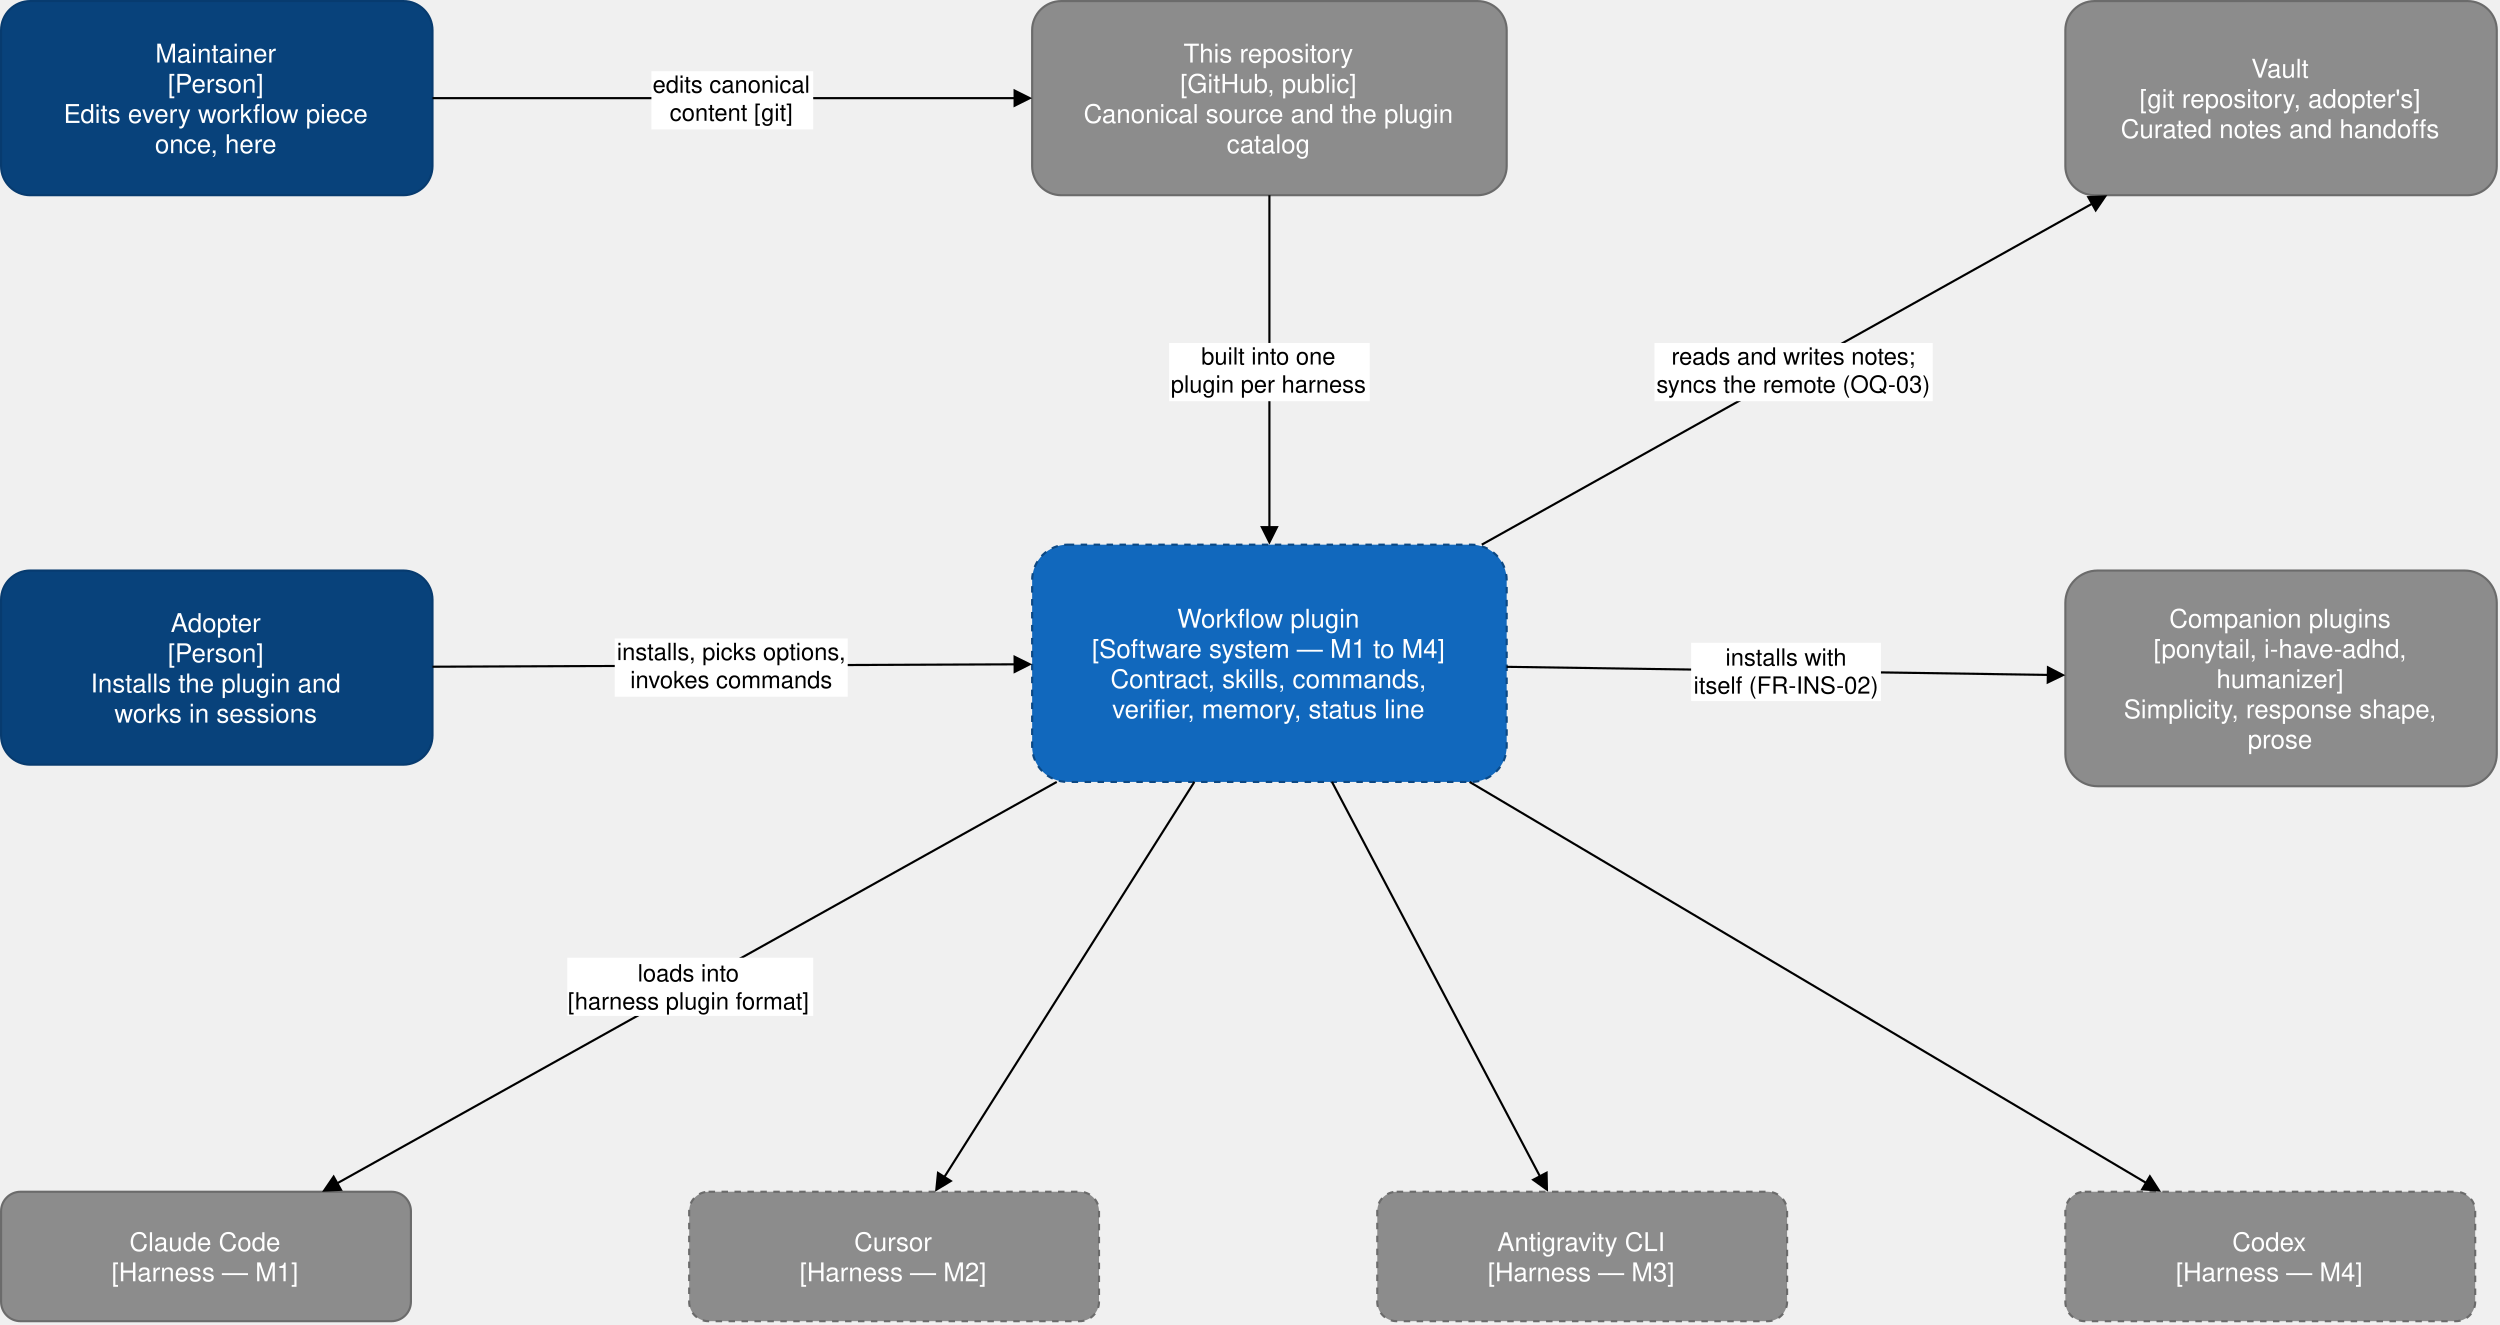
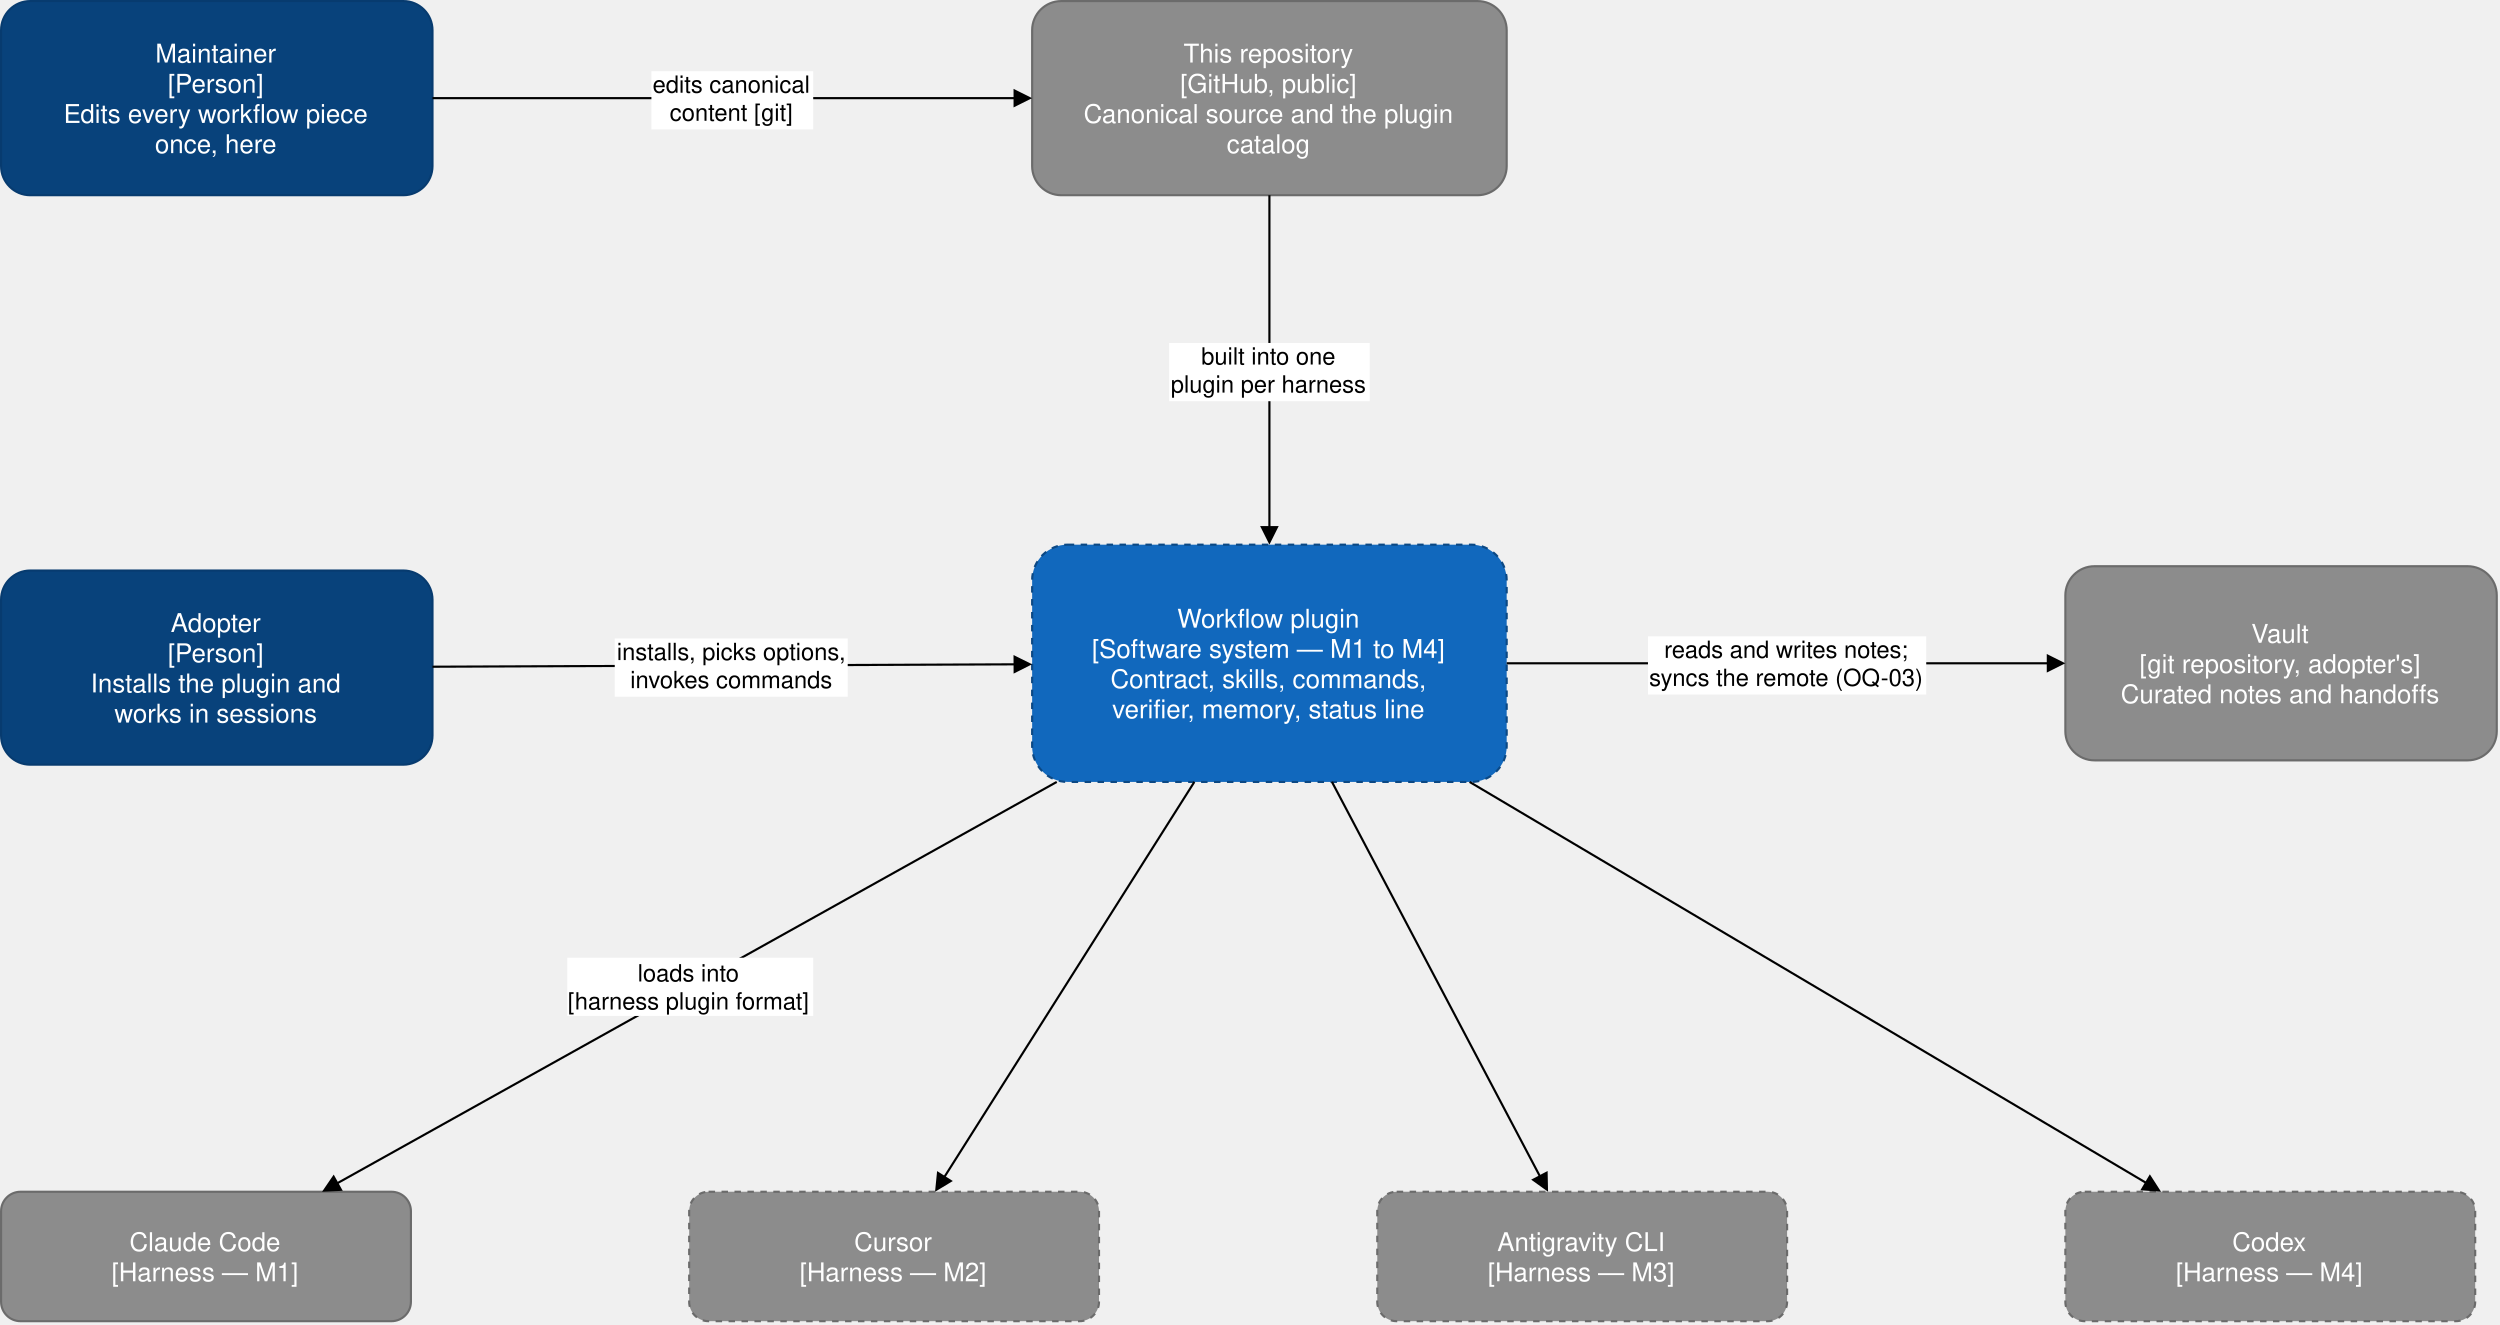
- <svg xmlns="http://www.w3.org/2000/svg" style="background: transparent; background-color: transparent; color-scheme: light;" version="1.1" width="1159px" height="614px" viewBox="0 0 1159 614" content="&lt;mxfile host=&quot;Electron&quot;&gt;&#10;  &lt;diagram name=&quot;Page-1&quot; id=&quot;0&quot;&gt;&#10;    &lt;mxGraphModel dx=&quot;-602&quot; dy=&quot;-189&quot; grid=&quot;0&quot; gridSize=&quot;10&quot; guides=&quot;1&quot; tooltips=&quot;1&quot; connect=&quot;1&quot; arrows=&quot;1&quot; fold=&quot;0&quot; page=&quot;0&quot; pageScale=&quot;1&quot; pageWidth=&quot;850&quot; pageHeight=&quot;1100&quot; background=&quot;#ffffff&quot; math=&quot;0&quot; shadow=&quot;0&quot;&gt;&#10;      &lt;root&gt;&#10;        &lt;mxCell id=&quot;0&quot; /&gt;&#10;        &lt;mxCell id=&quot;1&quot; parent=&quot;0&quot; /&gt;&#10;        &lt;mxCell id=&quot;c2&quot; parent=&quot;1&quot; style=&quot;rounded=1;fillColor=#08427b;fontColor=#ffffff;strokeColor=#073b6f;fontSize=12;html=0;&quot; value=&quot;Maintainer&amp;#xa;[Person]&amp;#xa;Edits every workflow piece&amp;#xa;once, here&quot; vertex=&quot;1&quot;&gt;&#10;          &lt;mxGeometry height=&quot;90&quot; width=&quot;200&quot; y=&quot;24&quot; as=&quot;geometry&quot; /&gt;&#10;        &lt;/mxCell&gt;&#10;        &lt;mxCell id=&quot;c3&quot; parent=&quot;1&quot; style=&quot;rounded=1;fillColor=#08427b;fontColor=#ffffff;strokeColor=#073b6f;fontSize=12;html=0;&quot; value=&quot;Adopter&amp;#xa;[Person]&amp;#xa;Installs the plugin and&amp;#xa;works in sessions&quot; vertex=&quot;1&quot;&gt;&#10;          &lt;mxGeometry height=&quot;90&quot; width=&quot;200&quot; y=&quot;288&quot; as=&quot;geometry&quot; /&gt;&#10;        &lt;/mxCell&gt;&#10;        &lt;mxCell id=&quot;c4&quot; parent=&quot;1&quot; style=&quot;rounded=1;fillColor=#8c8c8c;fontColor=#ffffff;strokeColor=#6b6b6b;fontSize=12;html=0;&quot; value=&quot;This repository&amp;#xa;[GitHub, public]&amp;#xa;Canonical source and the plugin&amp;#xa;catalog&quot; vertex=&quot;1&quot;&gt;&#10;          &lt;mxGeometry height=&quot;90&quot; width=&quot;220&quot; x=&quot;478&quot; y=&quot;24&quot; as=&quot;geometry&quot; /&gt;&#10;        &lt;/mxCell&gt;&#10;        &lt;mxCell id=&quot;c5&quot; parent=&quot;1&quot; style=&quot;rounded=1;fillColor=#1168bd;fontColor=#ffffff;strokeColor=#0b4884;fontSize=12;dashed=1;html=0;&quot; value=&quot;Workflow plugin&amp;#xa;[Software system — M1 to M4]&amp;#xa;Contract, skills, commands,&amp;#xa;verifier, memory, status line&quot; vertex=&quot;1&quot;&gt;&#10;          &lt;mxGeometry height=&quot;110&quot; width=&quot;220&quot; x=&quot;478&quot; y=&quot;276&quot; as=&quot;geometry&quot; /&gt;&#10;        &lt;/mxCell&gt;&#10;        &lt;mxCell id=&quot;c6&quot; parent=&quot;1&quot; style=&quot;rounded=1;fillColor=#8c8c8c;fontColor=#ffffff;strokeColor=#6b6b6b;fontSize=12;html=0;&quot; value=&quot;Claude Code&amp;#xa;[Harness — M1]&quot; vertex=&quot;1&quot;&gt;&#10;          &lt;mxGeometry height=&quot;60&quot; width=&quot;190&quot; y=&quot;576&quot; as=&quot;geometry&quot; /&gt;&#10;        &lt;/mxCell&gt;&#10;        &lt;mxCell id=&quot;c7&quot; parent=&quot;1&quot; style=&quot;rounded=1;fillColor=#8c8c8c;fontColor=#ffffff;strokeColor=#6b6b6b;fontSize=12;dashed=1;html=0;&quot; value=&quot;Cursor&amp;#xa;[Harness — M2]&quot; vertex=&quot;1&quot;&gt;&#10;          &lt;mxGeometry height=&quot;60&quot; width=&quot;190&quot; x=&quot;319&quot; y=&quot;576&quot; as=&quot;geometry&quot; /&gt;&#10;        &lt;/mxCell&gt;&#10;        &lt;mxCell id=&quot;c8&quot; parent=&quot;1&quot; style=&quot;rounded=1;fillColor=#8c8c8c;fontColor=#ffffff;strokeColor=#6b6b6b;fontSize=12;dashed=1;html=0;&quot; value=&quot;Antigravity CLI&amp;#xa;[Harness — M3]&quot; vertex=&quot;1&quot;&gt;&#10;          &lt;mxGeometry height=&quot;60&quot; width=&quot;190&quot; x=&quot;638&quot; y=&quot;576&quot; as=&quot;geometry&quot; /&gt;&#10;        &lt;/mxCell&gt;&#10;        &lt;mxCell id=&quot;c9&quot; parent=&quot;1&quot; style=&quot;rounded=1;fillColor=#8c8c8c;fontColor=#ffffff;strokeColor=#6b6b6b;fontSize=12;dashed=1;html=0;&quot; value=&quot;Codex&amp;#xa;[Harness — M4]&quot; vertex=&quot;1&quot;&gt;&#10;          &lt;mxGeometry height=&quot;60&quot; width=&quot;190&quot; x=&quot;957&quot; y=&quot;576&quot; as=&quot;geometry&quot; /&gt;&#10;        &lt;/mxCell&gt;&#10;        &lt;mxCell id=&quot;c10&quot; parent=&quot;1&quot; style=&quot;rounded=1;fillColor=#8c8c8c;fontColor=#ffffff;strokeColor=#6b6b6b;fontSize=12;html=0;&quot; value=&quot;Companion plugins&amp;#xa;[ponytail, i-have-adhd,&amp;#xa;humanizer]&amp;#xa;Simplicity, response shape,&amp;#xa;prose&quot; vertex=&quot;1&quot;&gt;&#10;          &lt;mxGeometry height=&quot;100&quot; width=&quot;200&quot; x=&quot;957&quot; y=&quot;288&quot; as=&quot;geometry&quot; /&gt;&#10;        &lt;/mxCell&gt;&#10;        &lt;mxCell id=&quot;c11&quot; parent=&quot;1&quot; style=&quot;rounded=1;fillColor=#8c8c8c;fontColor=#ffffff;strokeColor=#6b6b6b;fontSize=12;html=0;&quot; value=&quot;Vault&amp;#xa;[git repository, adopter&amp;#39;s]&amp;#xa;Curated notes and handoffs&quot; vertex=&quot;1&quot;&gt;&#10;          &lt;mxGeometry height=&quot;90&quot; width=&quot;200&quot; x=&quot;957&quot; y=&quot;24&quot; as=&quot;geometry&quot; /&gt;&#10;        &lt;/mxCell&gt;&#10;        &lt;mxCell id=&quot;c12&quot; edge=&quot;1&quot; parent=&quot;1&quot; source=&quot;c2&quot; style=&quot;endArrow=block;endFill=1;html=0;fontSize=11;labelBackgroundColor=#ffffff;&quot; target=&quot;c4&quot; value=&quot;edits canonical&amp;#xa;content [git]&quot;&gt;&#10;          &lt;mxGeometry relative=&quot;1&quot; as=&quot;geometry&quot; /&gt;&#10;        &lt;/mxCell&gt;&#10;        &lt;mxCell id=&quot;c13&quot; edge=&quot;1&quot; parent=&quot;1&quot; source=&quot;c3&quot; style=&quot;endArrow=block;endFill=1;html=0;fontSize=11;labelBackgroundColor=#ffffff;&quot; target=&quot;c5&quot; value=&quot;installs, picks options,&amp;#xa;invokes commands&quot;&gt;&#10;          &lt;mxGeometry relative=&quot;1&quot; as=&quot;geometry&quot; /&gt;&#10;        &lt;/mxCell&gt;&#10;        &lt;mxCell id=&quot;c14&quot; edge=&quot;1&quot; parent=&quot;1&quot; source=&quot;c4&quot; style=&quot;endArrow=block;endFill=1;html=0;fontSize=11;labelBackgroundColor=#ffffff;&quot; target=&quot;c5&quot; value=&quot;built into one&amp;#xa;plugin per harness&quot;&gt;&#10;          &lt;mxGeometry relative=&quot;1&quot; as=&quot;geometry&quot; /&gt;&#10;        &lt;/mxCell&gt;&#10;        &lt;mxCell id=&quot;c15&quot; edge=&quot;1&quot; parent=&quot;1&quot; source=&quot;c5&quot; style=&quot;endArrow=block;endFill=1;html=0;fontSize=11;labelBackgroundColor=#ffffff;&quot; target=&quot;c6&quot; value=&quot;loads into&amp;#xa;[harness plugin format]&quot;&gt;&#10;          &lt;mxGeometry relative=&quot;1&quot; as=&quot;geometry&quot; /&gt;&#10;        &lt;/mxCell&gt;&#10;        &lt;mxCell id=&quot;c16&quot; edge=&quot;1&quot; parent=&quot;1&quot; source=&quot;c5&quot; style=&quot;endArrow=block;endFill=1;html=0;fontSize=11;labelBackgroundColor=#ffffff;&quot; target=&quot;c7&quot; value=&quot;&quot;&gt;&#10;          &lt;mxGeometry relative=&quot;1&quot; as=&quot;geometry&quot; /&gt;&#10;        &lt;/mxCell&gt;&#10;        &lt;mxCell id=&quot;c17&quot; edge=&quot;1&quot; parent=&quot;1&quot; source=&quot;c5&quot; style=&quot;endArrow=block;endFill=1;html=0;fontSize=11;labelBackgroundColor=#ffffff;&quot; target=&quot;c8&quot; value=&quot;&quot;&gt;&#10;          &lt;mxGeometry relative=&quot;1&quot; as=&quot;geometry&quot; /&gt;&#10;        &lt;/mxCell&gt;&#10;        &lt;mxCell id=&quot;c18&quot; edge=&quot;1&quot; parent=&quot;1&quot; source=&quot;c5&quot; style=&quot;endArrow=block;endFill=1;html=0;fontSize=11;labelBackgroundColor=#ffffff;&quot; target=&quot;c9&quot; value=&quot;&quot;&gt;&#10;          &lt;mxGeometry relative=&quot;1&quot; as=&quot;geometry&quot; /&gt;&#10;        &lt;/mxCell&gt;&#10;        &lt;mxCell id=&quot;c19&quot; edge=&quot;1&quot; parent=&quot;1&quot; source=&quot;c5&quot; style=&quot;endArrow=block;endFill=1;html=0;fontSize=11;labelBackgroundColor=#ffffff;&quot; target=&quot;c10&quot; value=&quot;installs with&amp;#xa;itself (FR-INS-02)&quot;&gt;&#10;          &lt;mxGeometry relative=&quot;1&quot; as=&quot;geometry&quot; /&gt;&#10;        &lt;/mxCell&gt;&#10;        &lt;mxCell id=&quot;c20&quot; edge=&quot;1&quot; parent=&quot;1&quot; source=&quot;c5&quot; style=&quot;endArrow=block;endFill=1;html=0;fontSize=11;labelBackgroundColor=#ffffff;&quot; target=&quot;c11&quot; value=&quot;reads and writes notes;&amp;#xa;syncs the remote (OQ-03)&quot;&gt;&#10;          &lt;mxGeometry relative=&quot;1&quot; as=&quot;geometry&quot; /&gt;&#10;        &lt;/mxCell&gt;&#10;      &lt;/root&gt;&#10;    &lt;/mxGraphModel&gt;&#10;  &lt;/diagram&gt;&#10;&lt;/mxfile&gt;&#10;">
+ <svg xmlns="http://www.w3.org/2000/svg" style="background: transparent; background-color: transparent; color-scheme: light;" version="1.1" width="1159px" height="614px" viewBox="0 0 1159 614" id="ge-svg-hb1WyORhxck95aqzEWlA" content="&lt;mxfile host=&quot;Electron&quot;&gt;&#10;  &lt;diagram name=&quot;Page-1&quot; id=&quot;0&quot;&gt;&#10;    &lt;mxGraphModel grid=&quot;0&quot; gridSize=&quot;10&quot; guides=&quot;1&quot; tooltips=&quot;1&quot; connect=&quot;1&quot; arrows=&quot;1&quot; fold=&quot;0&quot; page=&quot;0&quot; pageScale=&quot;1&quot; pageWidth=&quot;850&quot; pageHeight=&quot;1100&quot; background=&quot;#ffffff&quot; math=&quot;0&quot; shadow=&quot;0&quot;&gt;&#10;      &lt;root&gt;&#10;        &lt;mxCell id=&quot;0&quot; /&gt;&#10;        &lt;mxCell id=&quot;1&quot; parent=&quot;0&quot; /&gt;&#10;        &lt;mxCell id=&quot;c2&quot; parent=&quot;1&quot; style=&quot;rounded=1;fillColor=#08427b;fontColor=#ffffff;strokeColor=#073b6f;fontSize=12;html=0;&quot; value=&quot;Maintainer&amp;#xa;[Person]&amp;#xa;Edits every workflow piece&amp;#xa;once, here&quot; vertex=&quot;1&quot;&gt;&#10;          &lt;mxGeometry height=&quot;90&quot; width=&quot;200&quot; y=&quot;24&quot; as=&quot;geometry&quot; /&gt;&#10;        &lt;/mxCell&gt;&#10;        &lt;mxCell id=&quot;c3&quot; parent=&quot;1&quot; style=&quot;rounded=1;fillColor=#08427b;fontColor=#ffffff;strokeColor=#073b6f;fontSize=12;html=0;&quot; value=&quot;Adopter&amp;#xa;[Person]&amp;#xa;Installs the plugin and&amp;#xa;works in sessions&quot; vertex=&quot;1&quot;&gt;&#10;          &lt;mxGeometry height=&quot;90&quot; width=&quot;200&quot; y=&quot;288&quot; as=&quot;geometry&quot; /&gt;&#10;        &lt;/mxCell&gt;&#10;        &lt;mxCell id=&quot;c4&quot; parent=&quot;1&quot; style=&quot;rounded=1;fillColor=#8c8c8c;fontColor=#ffffff;strokeColor=#6b6b6b;fontSize=12;html=0;&quot; value=&quot;This repository&amp;#xa;[GitHub, public]&amp;#xa;Canonical source and the plugin&amp;#xa;catalog&quot; vertex=&quot;1&quot;&gt;&#10;          &lt;mxGeometry height=&quot;90&quot; width=&quot;220&quot; x=&quot;478&quot; y=&quot;24&quot; as=&quot;geometry&quot; /&gt;&#10;        &lt;/mxCell&gt;&#10;        &lt;mxCell id=&quot;c5&quot; parent=&quot;1&quot; style=&quot;rounded=1;fillColor=#1168bd;fontColor=#ffffff;strokeColor=#0b4884;fontSize=12;dashed=1;html=0;&quot; value=&quot;Workflow plugin&amp;#xa;[Software system — M1 to M4]&amp;#xa;Contract, skills, commands,&amp;#xa;verifier, memory, status line&quot; vertex=&quot;1&quot;&gt;&#10;          &lt;mxGeometry height=&quot;110&quot; width=&quot;220&quot; x=&quot;478&quot; y=&quot;276&quot; as=&quot;geometry&quot; /&gt;&#10;        &lt;/mxCell&gt;&#10;        &lt;mxCell id=&quot;c6&quot; parent=&quot;1&quot; style=&quot;rounded=1;fillColor=#8c8c8c;fontColor=#ffffff;strokeColor=#6b6b6b;fontSize=12;html=0;&quot; value=&quot;Claude Code&amp;#xa;[Harness — M1]&quot; vertex=&quot;1&quot;&gt;&#10;          &lt;mxGeometry height=&quot;60&quot; width=&quot;190&quot; y=&quot;576&quot; as=&quot;geometry&quot; /&gt;&#10;        &lt;/mxCell&gt;&#10;        &lt;mxCell id=&quot;c7&quot; parent=&quot;1&quot; style=&quot;rounded=1;fillColor=#8c8c8c;fontColor=#ffffff;strokeColor=#6b6b6b;fontSize=12;dashed=1;html=0;&quot; value=&quot;Cursor&amp;#xa;[Harness — M2]&quot; vertex=&quot;1&quot;&gt;&#10;          &lt;mxGeometry height=&quot;60&quot; width=&quot;190&quot; x=&quot;319&quot; y=&quot;576&quot; as=&quot;geometry&quot; /&gt;&#10;        &lt;/mxCell&gt;&#10;        &lt;mxCell id=&quot;c8&quot; parent=&quot;1&quot; style=&quot;rounded=1;fillColor=#8c8c8c;fontColor=#ffffff;strokeColor=#6b6b6b;fontSize=12;dashed=1;html=0;&quot; value=&quot;Antigravity CLI&amp;#xa;[Harness — M3]&quot; vertex=&quot;1&quot;&gt;&#10;          &lt;mxGeometry height=&quot;60&quot; width=&quot;190&quot; x=&quot;638&quot; y=&quot;576&quot; as=&quot;geometry&quot; /&gt;&#10;        &lt;/mxCell&gt;&#10;        &lt;mxCell id=&quot;c9&quot; parent=&quot;1&quot; style=&quot;rounded=1;fillColor=#8c8c8c;fontColor=#ffffff;strokeColor=#6b6b6b;fontSize=12;dashed=1;html=0;&quot; value=&quot;Codex&amp;#xa;[Harness — M4]&quot; vertex=&quot;1&quot;&gt;&#10;          &lt;mxGeometry height=&quot;60&quot; width=&quot;190&quot; x=&quot;957&quot; y=&quot;576&quot; as=&quot;geometry&quot; /&gt;&#10;        &lt;/mxCell&gt;&#10;        &lt;mxCell id=&quot;c11&quot; parent=&quot;1&quot; style=&quot;rounded=1;fillColor=#8c8c8c;fontColor=#ffffff;strokeColor=#6b6b6b;fontSize=12;html=0;&quot; value=&quot;Vault&amp;#xa;[git repository, adopter&amp;#39;s]&amp;#xa;Curated notes and handoffs&quot; vertex=&quot;1&quot;&gt;&#10;          &lt;mxGeometry height=&quot;90&quot; width=&quot;200&quot; x=&quot;957&quot; y=&quot;286&quot; as=&quot;geometry&quot; /&gt;&#10;        &lt;/mxCell&gt;&#10;        &lt;mxCell id=&quot;c12&quot; edge=&quot;1&quot; parent=&quot;1&quot; source=&quot;c2&quot; style=&quot;endArrow=block;endFill=1;html=0;fontSize=11;labelBackgroundColor=#ffffff;&quot; target=&quot;c4&quot; value=&quot;edits canonical&amp;#xa;content [git]&quot;&gt;&#10;          &lt;mxGeometry relative=&quot;1&quot; as=&quot;geometry&quot; /&gt;&#10;        &lt;/mxCell&gt;&#10;        &lt;mxCell id=&quot;c13&quot; edge=&quot;1&quot; parent=&quot;1&quot; source=&quot;c3&quot; style=&quot;endArrow=block;endFill=1;html=0;fontSize=11;labelBackgroundColor=#ffffff;&quot; target=&quot;c5&quot; value=&quot;installs, picks options,&amp;#xa;invokes commands&quot;&gt;&#10;          &lt;mxGeometry relative=&quot;1&quot; as=&quot;geometry&quot; /&gt;&#10;        &lt;/mxCell&gt;&#10;        &lt;mxCell id=&quot;c14&quot; edge=&quot;1&quot; parent=&quot;1&quot; source=&quot;c4&quot; style=&quot;endArrow=block;endFill=1;html=0;fontSize=11;labelBackgroundColor=#ffffff;&quot; target=&quot;c5&quot; value=&quot;built into one&amp;#xa;plugin per harness&quot;&gt;&#10;          &lt;mxGeometry relative=&quot;1&quot; as=&quot;geometry&quot; /&gt;&#10;        &lt;/mxCell&gt;&#10;        &lt;mxCell id=&quot;c15&quot; edge=&quot;1&quot; parent=&quot;1&quot; source=&quot;c5&quot; style=&quot;endArrow=block;endFill=1;html=0;fontSize=11;labelBackgroundColor=#ffffff;&quot; target=&quot;c6&quot; value=&quot;loads into&amp;#xa;[harness plugin format]&quot;&gt;&#10;          &lt;mxGeometry relative=&quot;1&quot; as=&quot;geometry&quot; /&gt;&#10;        &lt;/mxCell&gt;&#10;        &lt;mxCell id=&quot;c16&quot; edge=&quot;1&quot; parent=&quot;1&quot; source=&quot;c5&quot; style=&quot;endArrow=block;endFill=1;html=0;fontSize=11;labelBackgroundColor=#ffffff;&quot; target=&quot;c7&quot; value=&quot;&quot;&gt;&#10;          &lt;mxGeometry relative=&quot;1&quot; as=&quot;geometry&quot; /&gt;&#10;        &lt;/mxCell&gt;&#10;        &lt;mxCell id=&quot;c17&quot; edge=&quot;1&quot; parent=&quot;1&quot; source=&quot;c5&quot; style=&quot;endArrow=block;endFill=1;html=0;fontSize=11;labelBackgroundColor=#ffffff;&quot; target=&quot;c8&quot; value=&quot;&quot;&gt;&#10;          &lt;mxGeometry relative=&quot;1&quot; as=&quot;geometry&quot; /&gt;&#10;        &lt;/mxCell&gt;&#10;        &lt;mxCell id=&quot;c18&quot; edge=&quot;1&quot; parent=&quot;1&quot; source=&quot;c5&quot; style=&quot;endArrow=block;endFill=1;html=0;fontSize=11;labelBackgroundColor=#ffffff;&quot; target=&quot;c9&quot; value=&quot;&quot;&gt;&#10;          &lt;mxGeometry relative=&quot;1&quot; as=&quot;geometry&quot; /&gt;&#10;        &lt;/mxCell&gt;&#10;        &lt;mxCell id=&quot;c20&quot; edge=&quot;1&quot; parent=&quot;1&quot; source=&quot;c5&quot; style=&quot;endArrow=block;endFill=1;html=0;fontSize=11;labelBackgroundColor=#ffffff;&quot; target=&quot;c11&quot; value=&quot;reads and writes notes;&amp;#xa;syncs the remote (OQ-03)&quot;&gt;&#10;          &lt;mxGeometry relative=&quot;1&quot; as=&quot;geometry&quot; /&gt;&#10;        &lt;/mxCell&gt;&#10;      &lt;/root&gt;&#10;    &lt;/mxGraphModel&gt;&#10;  &lt;/diagram&gt;&#10;&lt;/mxfile&gt;&#10;">
+   <style type="text/css">@supports (color: light-dark(#000, #fff)) { #ge-svg-hb1WyORhxck95aqzEWlA { --ge-adaptive-fg: light-dark(#000000, var(--ge-light-color, #ffffff)); } }</style>
  <defs />
  <g>
    <g data-cell-id="0">
      <g data-cell-id="1">
        <g data-cell-id="c2">
          <g transform="translate(0.5,0.5)">
            <rect x="0" y="0" width="200" height="90" rx="13.5" ry="13.5" fill="#08427b" stroke="#073b6f" pointer-events="all" style="fill: light-dark(rgb(8, 66, 123), rgb(144, 194, 243)); stroke: light-dark(rgb(7, 59, 111), rgb(154, 199, 243));" />
          </g>
          <g>
            <g fill="#ffffff" font-family="Helvetica" text-anchor="middle" font-size="12px" style="fill: light-dark(rgb(255, 255, 255), rgb(18, 18, 18));">
              <text x="100" y="29">Maintainer</text>
              <text x="100" y="43">[Person]</text>
              <text x="100" y="57">Edits every workflow piece</text>
              <text x="100" y="71">once, here</text>
            </g>
          </g>
        </g>
        <g data-cell-id="c3">
          <g transform="translate(0.5,0.5)">
            <rect x="0" y="264" width="200" height="90" rx="13.5" ry="13.5" fill="#08427b" stroke="#073b6f" pointer-events="all" style="fill: light-dark(rgb(8, 66, 123), rgb(144, 194, 243)); stroke: light-dark(rgb(7, 59, 111), rgb(154, 199, 243));" />
          </g>
          <g>
            <g fill="#ffffff" font-family="Helvetica" text-anchor="middle" font-size="12px" style="fill: light-dark(rgb(255, 255, 255), rgb(18, 18, 18));">
              <text x="100" y="293">Adopter</text>
              <text x="100" y="307">[Person]</text>
              <text x="100" y="321">Installs the plugin and</text>
              <text x="100" y="335">works in sessions</text>
            </g>
          </g>
        </g>
        <g data-cell-id="c4">
          <g transform="translate(0.5,0.5)">
            <rect x="478" y="0" width="220" height="90" rx="13.5" ry="13.5" fill="#8c8c8c" stroke="#6b6b6b" pointer-events="all" style="fill: light-dark(rgb(140, 140, 140), rgb(117, 117, 117)); stroke: light-dark(rgb(107, 107, 107), rgb(145, 145, 145));" />
          </g>
          <g>
            <g fill="#ffffff" font-family="Helvetica" text-anchor="middle" font-size="12px" style="fill: light-dark(rgb(255, 255, 255), rgb(18, 18, 18));">
              <text x="588" y="29">This repository</text>
              <text x="588" y="43">[GitHub, public]</text>
              <text x="588" y="57">Canonical source and the plugin</text>
              <text x="588" y="71">catalog</text>
            </g>
          </g>
        </g>
        <g data-cell-id="c5">
          <g transform="translate(0.5,0.5)">
            <rect x="478" y="252" width="220" height="110" rx="16.5" ry="16.5" fill="#1168bd" stroke="#0b4884" stroke-dasharray="3 3" pointer-events="all" style="fill: light-dark(rgb(17, 104, 189), rgb(94, 169, 242)); stroke: light-dark(rgb(11, 72, 132), rgb(137, 190, 241));" />
          </g>
          <g>
            <g fill="#ffffff" font-family="Helvetica" text-anchor="middle" font-size="12px" style="fill: light-dark(rgb(255, 255, 255), rgb(18, 18, 18));">
              <text x="588" y="291">Workflow plugin</text>
              <text x="588" y="305">[Software system — M1 to M4]</text>
              <text x="588" y="319">Contract, skills, commands,</text>
              <text x="588" y="333">verifier, memory, status line</text>
            </g>
          </g>
        </g>
        <g data-cell-id="c6">
          <g transform="translate(0.5,0.5)">
            <rect x="0" y="552" width="190" height="60" rx="9" ry="9" fill="#8c8c8c" stroke="#6b6b6b" pointer-events="all" style="fill: light-dark(rgb(140, 140, 140), rgb(117, 117, 117)); stroke: light-dark(rgb(107, 107, 107), rgb(145, 145, 145));" />
          </g>
          <g>
            <g fill="#ffffff" font-family="Helvetica" text-anchor="middle" font-size="12px" style="fill: light-dark(rgb(255, 255, 255), rgb(18, 18, 18));">
              <text x="95" y="580">Claude Code</text>
              <text x="95" y="594">[Harness — M1]</text>
            </g>
          </g>
        </g>
        <g data-cell-id="c7">
          <g transform="translate(0.5,0.5)">
            <rect x="319" y="552" width="190" height="60" rx="9" ry="9" fill="#8c8c8c" stroke="#6b6b6b" stroke-dasharray="3 3" pointer-events="all" style="fill: light-dark(rgb(140, 140, 140), rgb(117, 117, 117)); stroke: light-dark(rgb(107, 107, 107), rgb(145, 145, 145));" />
          </g>
          <g>
            <g fill="#ffffff" font-family="Helvetica" text-anchor="middle" font-size="12px" style="fill: light-dark(rgb(255, 255, 255), rgb(18, 18, 18));">
              <text x="414" y="580">Cursor</text>
              <text x="414" y="594">[Harness — M2]</text>
            </g>
          </g>
        </g>
        <g data-cell-id="c8">
          <g transform="translate(0.5,0.5)">
            <rect x="638" y="552" width="190" height="60" rx="9" ry="9" fill="#8c8c8c" stroke="#6b6b6b" stroke-dasharray="3 3" pointer-events="all" style="fill: light-dark(rgb(140, 140, 140), rgb(117, 117, 117)); stroke: light-dark(rgb(107, 107, 107), rgb(145, 145, 145));" />
          </g>
          <g>
            <g fill="#ffffff" font-family="Helvetica" text-anchor="middle" font-size="12px" style="fill: light-dark(rgb(255, 255, 255), rgb(18, 18, 18));">
              <text x="733" y="580">Antigravity CLI</text>
              <text x="733" y="594">[Harness — M3]</text>
            </g>
          </g>
        </g>
        <g data-cell-id="c9">
          <g transform="translate(0.5,0.5)">
            <rect x="957" y="552" width="190" height="60" rx="9" ry="9" fill="#8c8c8c" stroke="#6b6b6b" stroke-dasharray="3 3" pointer-events="all" style="fill: light-dark(rgb(140, 140, 140), rgb(117, 117, 117)); stroke: light-dark(rgb(107, 107, 107), rgb(145, 145, 145));" />
          </g>
          <g>
            <g fill="#ffffff" font-family="Helvetica" text-anchor="middle" font-size="12px" style="fill: light-dark(rgb(255, 255, 255), rgb(18, 18, 18));">
              <text x="1052" y="580">Codex</text>
              <text x="1052" y="594">[Harness — M4]</text>
            </g>
          </g>
        </g>
-         <g data-cell-id="c10">
-           <g transform="translate(0.5,0.5)">
-             <rect x="957" y="264" width="200" height="100" rx="15" ry="15" fill="#8c8c8c" stroke="#6b6b6b" pointer-events="all" style="fill: light-dark(rgb(140, 140, 140), rgb(117, 117, 117)); stroke: light-dark(rgb(107, 107, 107), rgb(145, 145, 145));" />
-           </g>
-           <g>
-             <g fill="#ffffff" font-family="Helvetica" text-anchor="middle" font-size="12px" style="fill: light-dark(rgb(255, 255, 255), rgb(18, 18, 18));">
-               <text x="1057" y="291">Companion plugins</text>
-               <text x="1057" y="305">[ponytail, i-have-adhd,</text>
-               <text x="1057" y="319">humanizer]</text>
-               <text x="1057" y="333">Simplicity, response shape,</text>
-               <text x="1057" y="347">prose</text>
-             </g>
-           </g>
-         </g>
        <g data-cell-id="c11">
          <g transform="translate(0.5,0.5)">
-             <rect x="957" y="0" width="200" height="90" rx="13.5" ry="13.5" fill="#8c8c8c" stroke="#6b6b6b" pointer-events="all" style="fill: light-dark(rgb(140, 140, 140), rgb(117, 117, 117)); stroke: light-dark(rgb(107, 107, 107), rgb(145, 145, 145));" />
-           </g>
-           <g>
-             <g fill="#ffffff" font-family="Helvetica" text-anchor="middle" font-size="12px" style="fill: light-dark(rgb(255, 255, 255), rgb(18, 18, 18));">
-               <text x="1057" y="36">Vault</text>
-               <text x="1057" y="50">[git repository, adopter's]</text>
-               <text x="1057" y="64">Curated notes and handoffs</text>
+             <rect x="957" y="262" width="200" height="90" rx="13.5" ry="13.5" fill="#8c8c8c" stroke="#6b6b6b" pointer-events="all" style="fill: light-dark(rgb(140, 140, 140), rgb(117, 117, 117)); stroke: light-dark(rgb(107, 107, 107), rgb(145, 145, 145));" />
+           </g>
+           <g>
+             <g fill="#ffffff" font-family="Helvetica" text-anchor="middle" font-size="12px" style="fill: light-dark(rgb(255, 255, 255), rgb(18, 18, 18));">
+               <text x="1057" y="298">Vault</text>
+               <text x="1057" y="312">[git repository, adopter's]</text>
+               <text x="1057" y="326">Curated notes and handoffs</text>
            </g>
          </g>
        </g>
        <g data-cell-id="c12">
          <g transform="translate(0.5,0.5)">
-             <path d="M 200 45 L 469.88 45" fill="none" stroke="#000000" stroke-miterlimit="10" pointer-events="stroke" style="stroke: light-dark(rgb(0, 0, 0), rgb(255, 255, 255));" />
-             <path d="M 476.88 45 L 469.88 48.5 L 469.88 41.5 Z" fill="#000000" stroke="#000000" stroke-miterlimit="10" pointer-events="all" style="fill: light-dark(rgb(0, 0, 0), rgb(255, 255, 255)); stroke: light-dark(rgb(0, 0, 0), rgb(255, 255, 255));" />
-           </g>
-           <g>
-             <g fill="#000000" font-family="Helvetica" text-anchor="middle" font-size="11px" style="fill: light-dark(rgb(0, 0, 0), rgb(255, 255, 255));">
+             <path d="M 200 45 L 469.88 45" fill="none" stroke="#000000" stroke-miterlimit="10" pointer-events="stroke" style="stroke: var(--ge-adaptive-fg, #000000);" />
+             <path d="M 476.88 45 L 469.88 48.5 L 469.88 41.5 Z" fill="#000000" stroke="#000000" stroke-miterlimit="10" pointer-events="all" style="fill: var(--ge-adaptive-fg, #000000); stroke: var(--ge-adaptive-fg, #000000);" />
+           </g>
+           <g>
+             <g fill="#000000" font-family="Helvetica" text-anchor="middle" font-size="11px" style="fill: var(--ge-adaptive-fg, #000000);">
              <rect fill="#ffffff" stroke="none" x="302" y="33" width="75" height="27" stroke-width="0" style="fill: light-dark(rgb(255, 255, 255), rgb(18, 18, 18));" />
              <text x="339" y="43">edits canonical</text>
              <text x="339" y="56">content [git]</text>
            </g>
          </g>
        </g>
        <g data-cell-id="c13">
          <g transform="translate(0.5,0.5)">
-             <path d="M 200 308.59 L 469.88 307.48" fill="none" stroke="#000000" stroke-miterlimit="10" pointer-events="stroke" style="stroke: light-dark(rgb(0, 0, 0), rgb(255, 255, 255));" />
-             <path d="M 476.88 307.46 L 469.9 310.98 L 469.87 303.98 Z" fill="#000000" stroke="#000000" stroke-miterlimit="10" pointer-events="all" style="fill: light-dark(rgb(0, 0, 0), rgb(255, 255, 255)); stroke: light-dark(rgb(0, 0, 0), rgb(255, 255, 255));" />
-           </g>
-           <g>
-             <g fill="#000000" font-family="Helvetica" text-anchor="middle" font-size="11px" style="fill: light-dark(rgb(0, 0, 0), rgb(255, 255, 255));">
+             <path d="M 200 308.59 L 469.88 307.48" fill="none" stroke="#000000" stroke-miterlimit="10" pointer-events="stroke" style="stroke: var(--ge-adaptive-fg, #000000);" />
+             <path d="M 476.88 307.46 L 469.9 310.98 L 469.87 303.98 Z" fill="#000000" stroke="#000000" stroke-miterlimit="10" pointer-events="all" style="fill: var(--ge-adaptive-fg, #000000); stroke: var(--ge-adaptive-fg, #000000);" />
+           </g>
+           <g>
+             <g fill="#000000" font-family="Helvetica" text-anchor="middle" font-size="11px" style="fill: var(--ge-adaptive-fg, #000000);">
              <rect fill="#ffffff" stroke="none" x="285" y="296" width="108" height="27" stroke-width="0" style="fill: light-dark(rgb(255, 255, 255), rgb(18, 18, 18));" />
              <text x="339" y="306.02">installs, picks options,</text>
              <text x="339" y="319.02">invokes commands</text>
            </g>
          </g>
        </g>
        <g data-cell-id="c14">
          <g transform="translate(0.5,0.5)">
-             <path d="M 588 90 L 588 243.88" fill="none" stroke="#000000" stroke-miterlimit="10" pointer-events="stroke" style="stroke: light-dark(rgb(0, 0, 0), rgb(255, 255, 255));" />
-             <path d="M 588 250.88 L 584.5 243.88 L 591.5 243.88 Z" fill="#000000" stroke="#000000" stroke-miterlimit="10" pointer-events="all" style="fill: light-dark(rgb(0, 0, 0), rgb(255, 255, 255)); stroke: light-dark(rgb(0, 0, 0), rgb(255, 255, 255));" />
-           </g>
-           <g>
-             <g fill="#000000" font-family="Helvetica" text-anchor="middle" font-size="11px" style="fill: light-dark(rgb(0, 0, 0), rgb(255, 255, 255));">
+             <path d="M 588 90 L 588 243.88" fill="none" stroke="#000000" stroke-miterlimit="10" pointer-events="stroke" style="stroke: var(--ge-adaptive-fg, #000000);" />
+             <path d="M 588 250.88 L 584.5 243.88 L 591.5 243.88 Z" fill="#000000" stroke="#000000" stroke-miterlimit="10" pointer-events="all" style="fill: var(--ge-adaptive-fg, #000000); stroke: var(--ge-adaptive-fg, #000000);" />
+           </g>
+           <g>
+             <g fill="#000000" font-family="Helvetica" text-anchor="middle" font-size="11px" style="fill: var(--ge-adaptive-fg, #000000);">
              <rect fill="#ffffff" stroke="none" x="542" y="159" width="93" height="27" stroke-width="0" style="fill: light-dark(rgb(255, 255, 255), rgb(18, 18, 18));" />
              <text x="588" y="169">built into one</text>
              <text x="588" y="182">plugin per harness</text>
            </g>
          </g>
        </g>
        <g data-cell-id="c15">
          <g transform="translate(0.5,0.5)">
-             <path d="M 489.4 362 L 155.87 548.05" fill="none" stroke="#000000" stroke-miterlimit="10" pointer-events="stroke" style="stroke: light-dark(rgb(0, 0, 0), rgb(255, 255, 255));" />
-             <path d="M 149.76 551.46 L 154.17 544.99 L 157.58 551.1 Z" fill="#000000" stroke="#000000" stroke-miterlimit="10" pointer-events="all" style="fill: light-dark(rgb(0, 0, 0), rgb(255, 255, 255)); stroke: light-dark(rgb(0, 0, 0), rgb(255, 255, 255));" />
-           </g>
-           <g>
-             <g fill="#000000" font-family="Helvetica" text-anchor="middle" font-size="11px" style="fill: light-dark(rgb(0, 0, 0), rgb(255, 255, 255));">
+             <path d="M 489.4 362 L 155.87 548.05" fill="none" stroke="#000000" stroke-miterlimit="10" pointer-events="stroke" style="stroke: var(--ge-adaptive-fg, #000000);" />
+             <path d="M 149.76 551.46 L 154.17 544.99 L 157.58 551.1 Z" fill="#000000" stroke="#000000" stroke-miterlimit="10" pointer-events="all" style="fill: var(--ge-adaptive-fg, #000000); stroke: var(--ge-adaptive-fg, #000000);" />
+           </g>
+           <g>
+             <g fill="#000000" font-family="Helvetica" text-anchor="middle" font-size="11px" style="fill: var(--ge-adaptive-fg, #000000);">
              <rect fill="#ffffff" stroke="none" x="263" y="444" width="114" height="27" stroke-width="0" style="fill: light-dark(rgb(255, 255, 255), rgb(18, 18, 18));" />
              <text x="319.1" y="454.99">loads into</text>
              <text x="319.1" y="467.99">[harness plugin format]</text>
            </g>
          </g>
        </g>
        <g data-cell-id="c16">
          <g transform="translate(0.5,0.5)">
-             <path d="M 553.2 362 L 437.32 545.14" fill="none" stroke="#000000" stroke-miterlimit="10" pointer-events="stroke" style="stroke: light-dark(rgb(0, 0, 0), rgb(255, 255, 255));" />
-             <path d="M 433.58 551.06 L 434.36 543.27 L 440.28 547.01 Z" fill="#000000" stroke="#000000" stroke-miterlimit="10" pointer-events="all" style="fill: light-dark(rgb(0, 0, 0), rgb(255, 255, 255)); stroke: light-dark(rgb(0, 0, 0), rgb(255, 255, 255));" />
+             <path d="M 553.2 362 L 437.32 545.14" fill="none" stroke="#000000" stroke-miterlimit="10" pointer-events="stroke" style="stroke: var(--ge-adaptive-fg, #000000);" />
+             <path d="M 433.58 551.06 L 434.36 543.27 L 440.28 547.01 Z" fill="#000000" stroke="#000000" stroke-miterlimit="10" pointer-events="all" style="fill: var(--ge-adaptive-fg, #000000); stroke: var(--ge-adaptive-fg, #000000);" />
          </g>
        </g>
        <g data-cell-id="c17">
          <g transform="translate(0.5,0.5)">
-             <path d="M 617 362 L 713.4 544.82" fill="none" stroke="#000000" stroke-miterlimit="10" pointer-events="stroke" style="stroke: light-dark(rgb(0, 0, 0), rgb(255, 255, 255));" />
-             <path d="M 716.66 551.01 L 710.3 546.45 L 716.49 543.19 Z" fill="#000000" stroke="#000000" stroke-miterlimit="10" pointer-events="all" style="fill: light-dark(rgb(0, 0, 0), rgb(255, 255, 255)); stroke: light-dark(rgb(0, 0, 0), rgb(255, 255, 255));" />
+             <path d="M 617 362 L 713.4 544.82" fill="none" stroke="#000000" stroke-miterlimit="10" pointer-events="stroke" style="stroke: var(--ge-adaptive-fg, #000000);" />
+             <path d="M 716.66 551.01 L 710.3 546.45 L 716.49 543.19 Z" fill="#000000" stroke="#000000" stroke-miterlimit="10" pointer-events="all" style="fill: var(--ge-adaptive-fg, #000000); stroke: var(--ge-adaptive-fg, #000000);" />
          </g>
        </g>
        <g data-cell-id="c18">
          <g transform="translate(0.5,0.5)">
-             <path d="M 680.8 362 L 994.4 547.86" fill="none" stroke="#000000" stroke-miterlimit="10" pointer-events="stroke" style="stroke: light-dark(rgb(0, 0, 0), rgb(255, 255, 255));" />
-             <path d="M 1000.42 551.43 L 992.61 550.87 L 996.18 544.85 Z" fill="#000000" stroke="#000000" stroke-miterlimit="10" pointer-events="all" style="fill: light-dark(rgb(0, 0, 0), rgb(255, 255, 255)); stroke: light-dark(rgb(0, 0, 0), rgb(255, 255, 255));" />
-           </g>
-         </g>
-         <g data-cell-id="c19">
-           <g transform="translate(0.5,0.5)">
-             <path d="M 698 308.64 L 948.88 312.39" fill="none" stroke="#000000" stroke-miterlimit="10" pointer-events="stroke" style="stroke: light-dark(rgb(0, 0, 0), rgb(255, 255, 255));" />
-             <path d="M 955.88 312.49 L 948.83 315.89 L 948.94 308.89 Z" fill="#000000" stroke="#000000" stroke-miterlimit="10" pointer-events="all" style="fill: light-dark(rgb(0, 0, 0), rgb(255, 255, 255)); stroke: light-dark(rgb(0, 0, 0), rgb(255, 255, 255));" />
-           </g>
-           <g>
-             <g fill="#000000" font-family="Helvetica" text-anchor="middle" font-size="11px" style="fill: light-dark(rgb(0, 0, 0), rgb(255, 255, 255));">
-               <rect fill="#ffffff" stroke="none" x="784" y="298" width="88" height="27" stroke-width="0" style="fill: light-dark(rgb(255, 255, 255), rgb(18, 18, 18));" />
-               <text x="827.99" y="308.58">installs with</text>
-               <text x="827.99" y="321.58">itself (FR-INS-02)</text>
-             </g>
+             <path d="M 680.8 362 L 994.4 547.86" fill="none" stroke="#000000" stroke-miterlimit="10" pointer-events="stroke" style="stroke: var(--ge-adaptive-fg, #000000);" />
+             <path d="M 1000.42 551.43 L 992.61 550.87 L 996.18 544.85 Z" fill="#000000" stroke="#000000" stroke-miterlimit="10" pointer-events="all" style="fill: var(--ge-adaptive-fg, #000000); stroke: var(--ge-adaptive-fg, #000000);" />
          </g>
        </g>
        <g data-cell-id="c20">
          <g transform="translate(0.5,0.5)">
-             <path d="M 686.45 252 L 969.36 93.96" fill="none" stroke="#000000" stroke-miterlimit="10" pointer-events="stroke" style="stroke: light-dark(rgb(0, 0, 0), rgb(255, 255, 255));" />
-             <path d="M 975.47 90.55 L 971.07 97.01 L 967.65 90.9 Z" fill="#000000" stroke="#000000" stroke-miterlimit="10" pointer-events="all" style="fill: light-dark(rgb(0, 0, 0), rgb(255, 255, 255)); stroke: light-dark(rgb(0, 0, 0), rgb(255, 255, 255));" />
-           </g>
-           <g>
-             <g fill="#000000" font-family="Helvetica" text-anchor="middle" font-size="11px" style="fill: light-dark(rgb(0, 0, 0), rgb(255, 255, 255));">
-               <rect fill="#ffffff" stroke="none" x="767" y="159" width="129" height="27" stroke-width="0" style="fill: light-dark(rgb(255, 255, 255), rgb(18, 18, 18));" />
-               <text x="831.37" y="169.04">reads and writes notes;</text>
-               <text x="831.37" y="182.04">syncs the remote (OQ-03)</text>
+             <path d="M 698 307 L 948.88 307" fill="none" stroke="#000000" stroke-miterlimit="10" pointer-events="stroke" style="stroke: var(--ge-adaptive-fg, #000000);" />
+             <path d="M 955.88 307 L 948.88 310.5 L 948.88 303.5 Z" fill="#000000" stroke="#000000" stroke-miterlimit="10" pointer-events="all" style="fill: var(--ge-adaptive-fg, #000000); stroke: var(--ge-adaptive-fg, #000000);" />
+           </g>
+           <g>
+             <g fill="#000000" font-family="Helvetica" text-anchor="middle" font-size="11px" style="fill: var(--ge-adaptive-fg, #000000);">
+               <rect fill="#ffffff" stroke="none" x="764" y="295" width="129" height="27" stroke-width="0" style="fill: light-dark(rgb(255, 255, 255), rgb(18, 18, 18));" />
+               <text x="828" y="305">reads and writes notes;</text>
+               <text x="828" y="318">syncs the remote (OQ-03)</text>
            </g>
          </g>
        </g>
      </g>
    </g>
  </g>
</svg>
